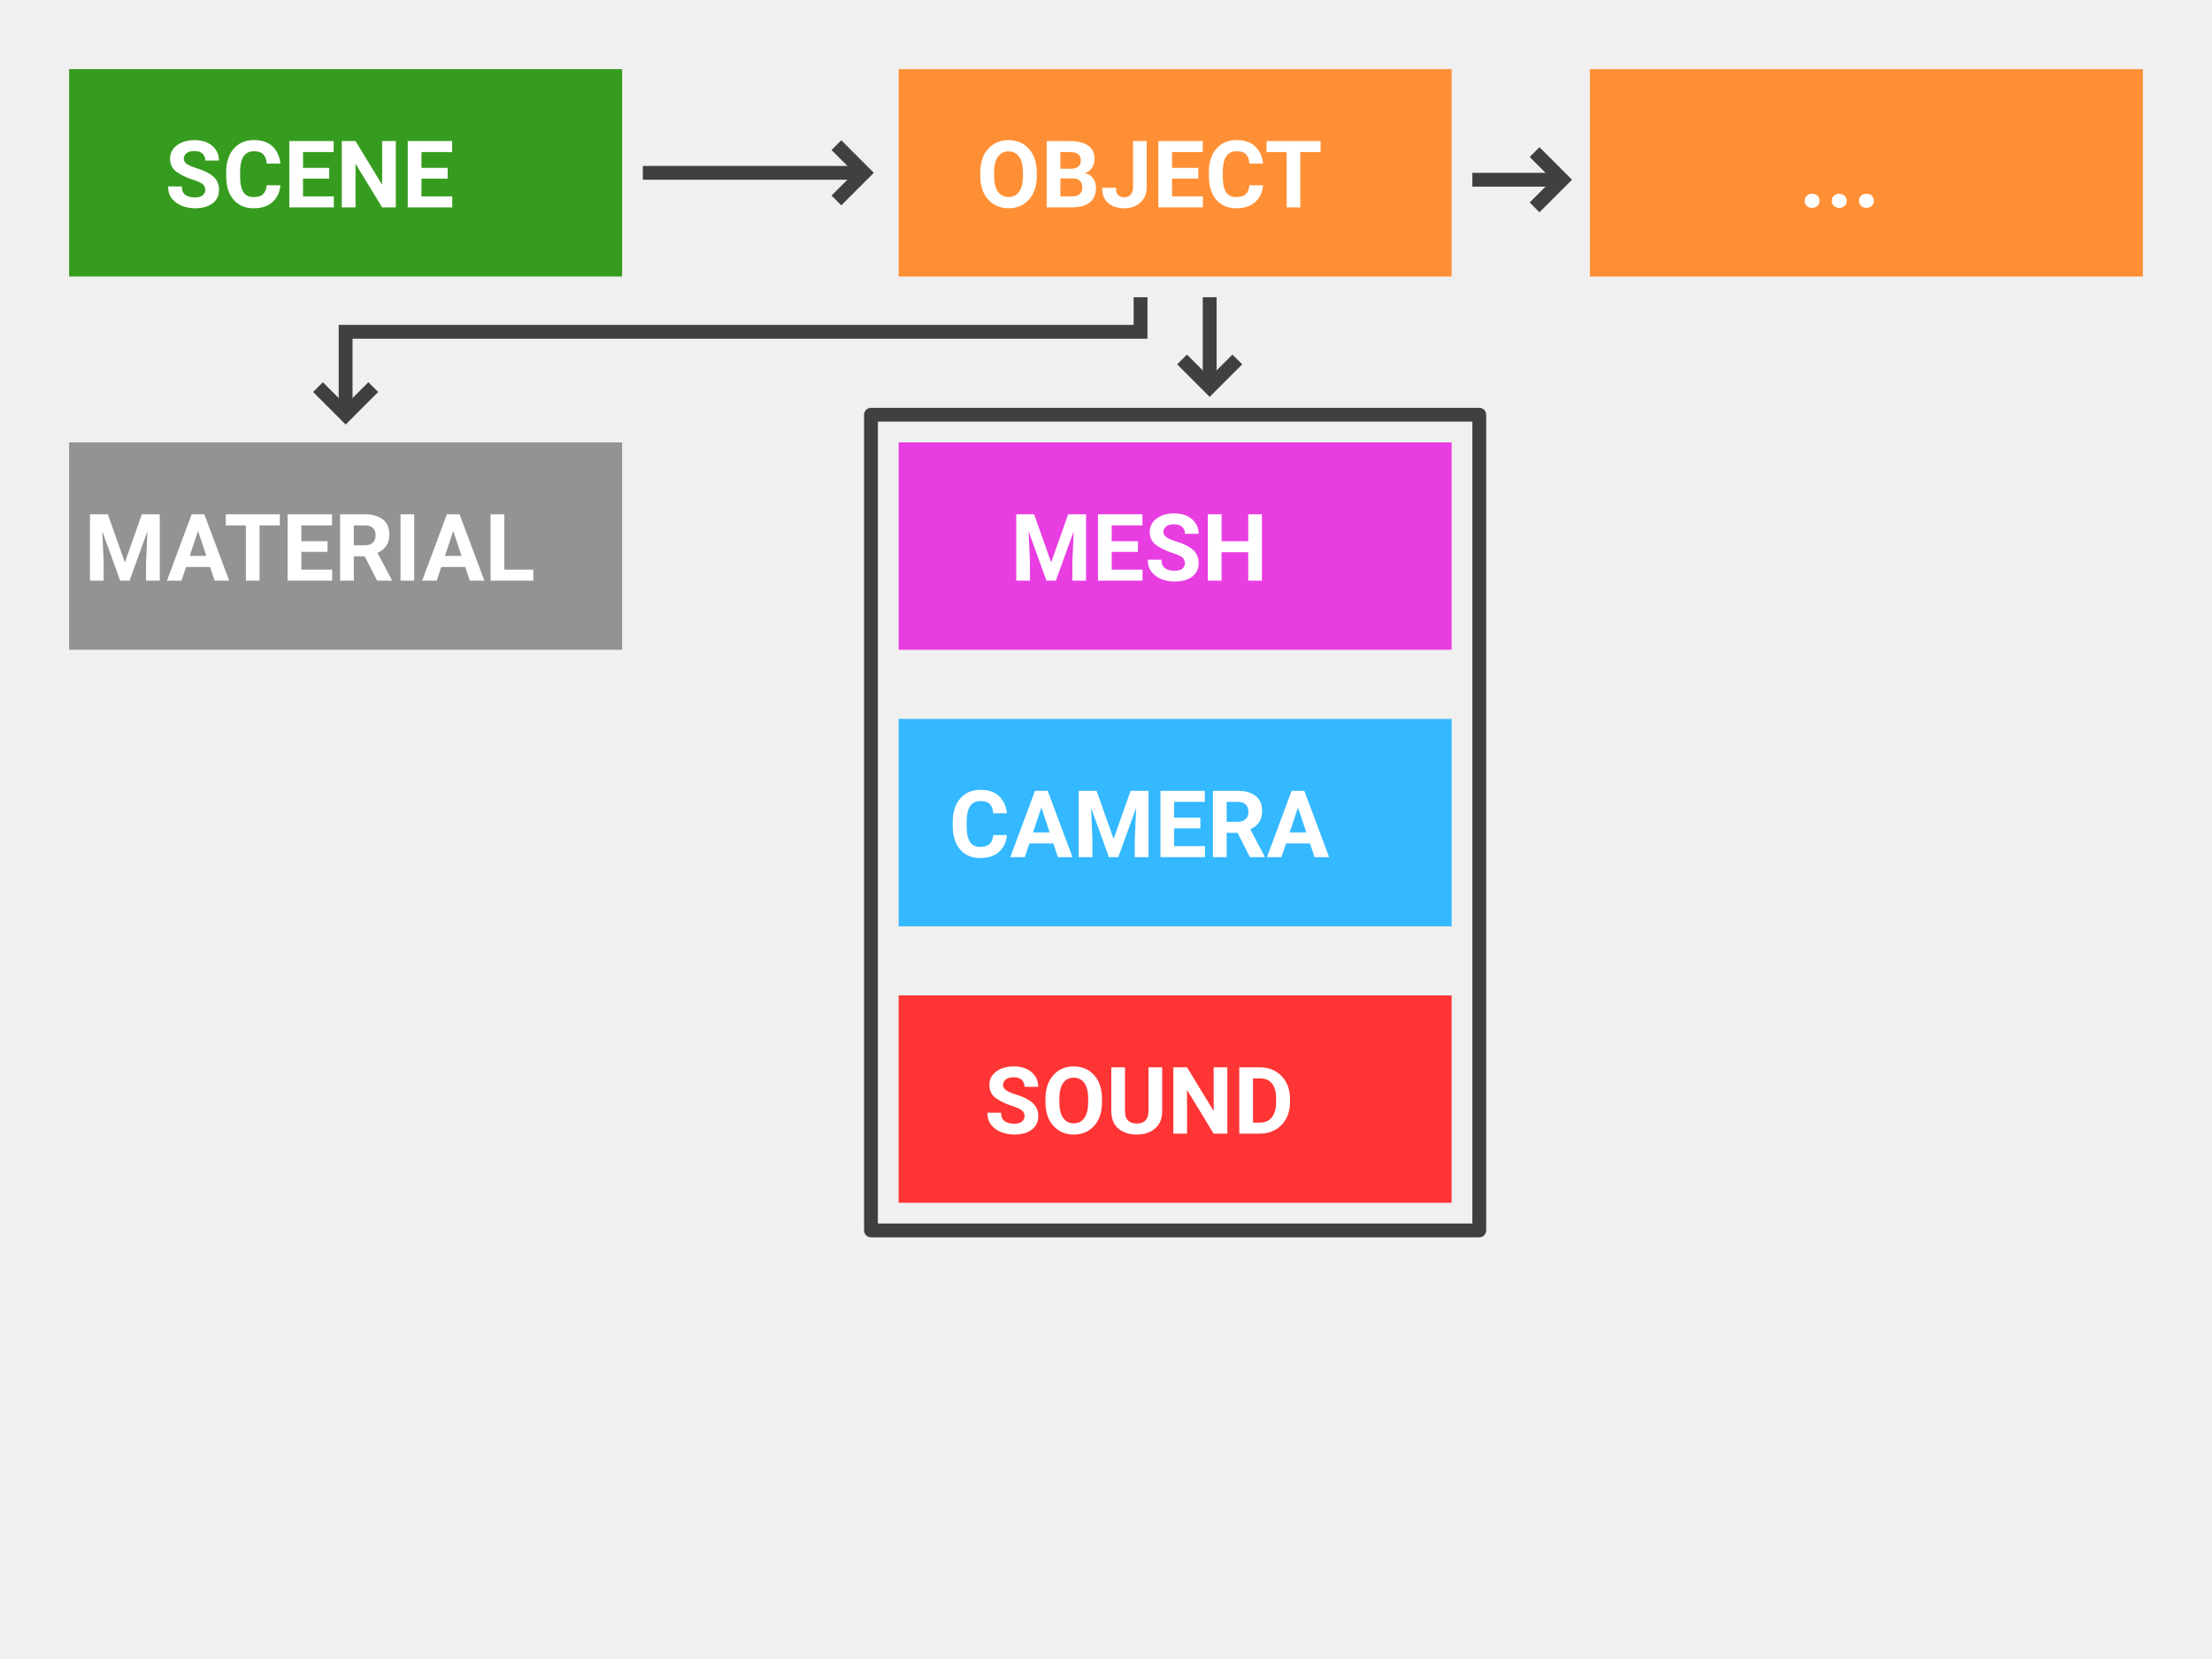
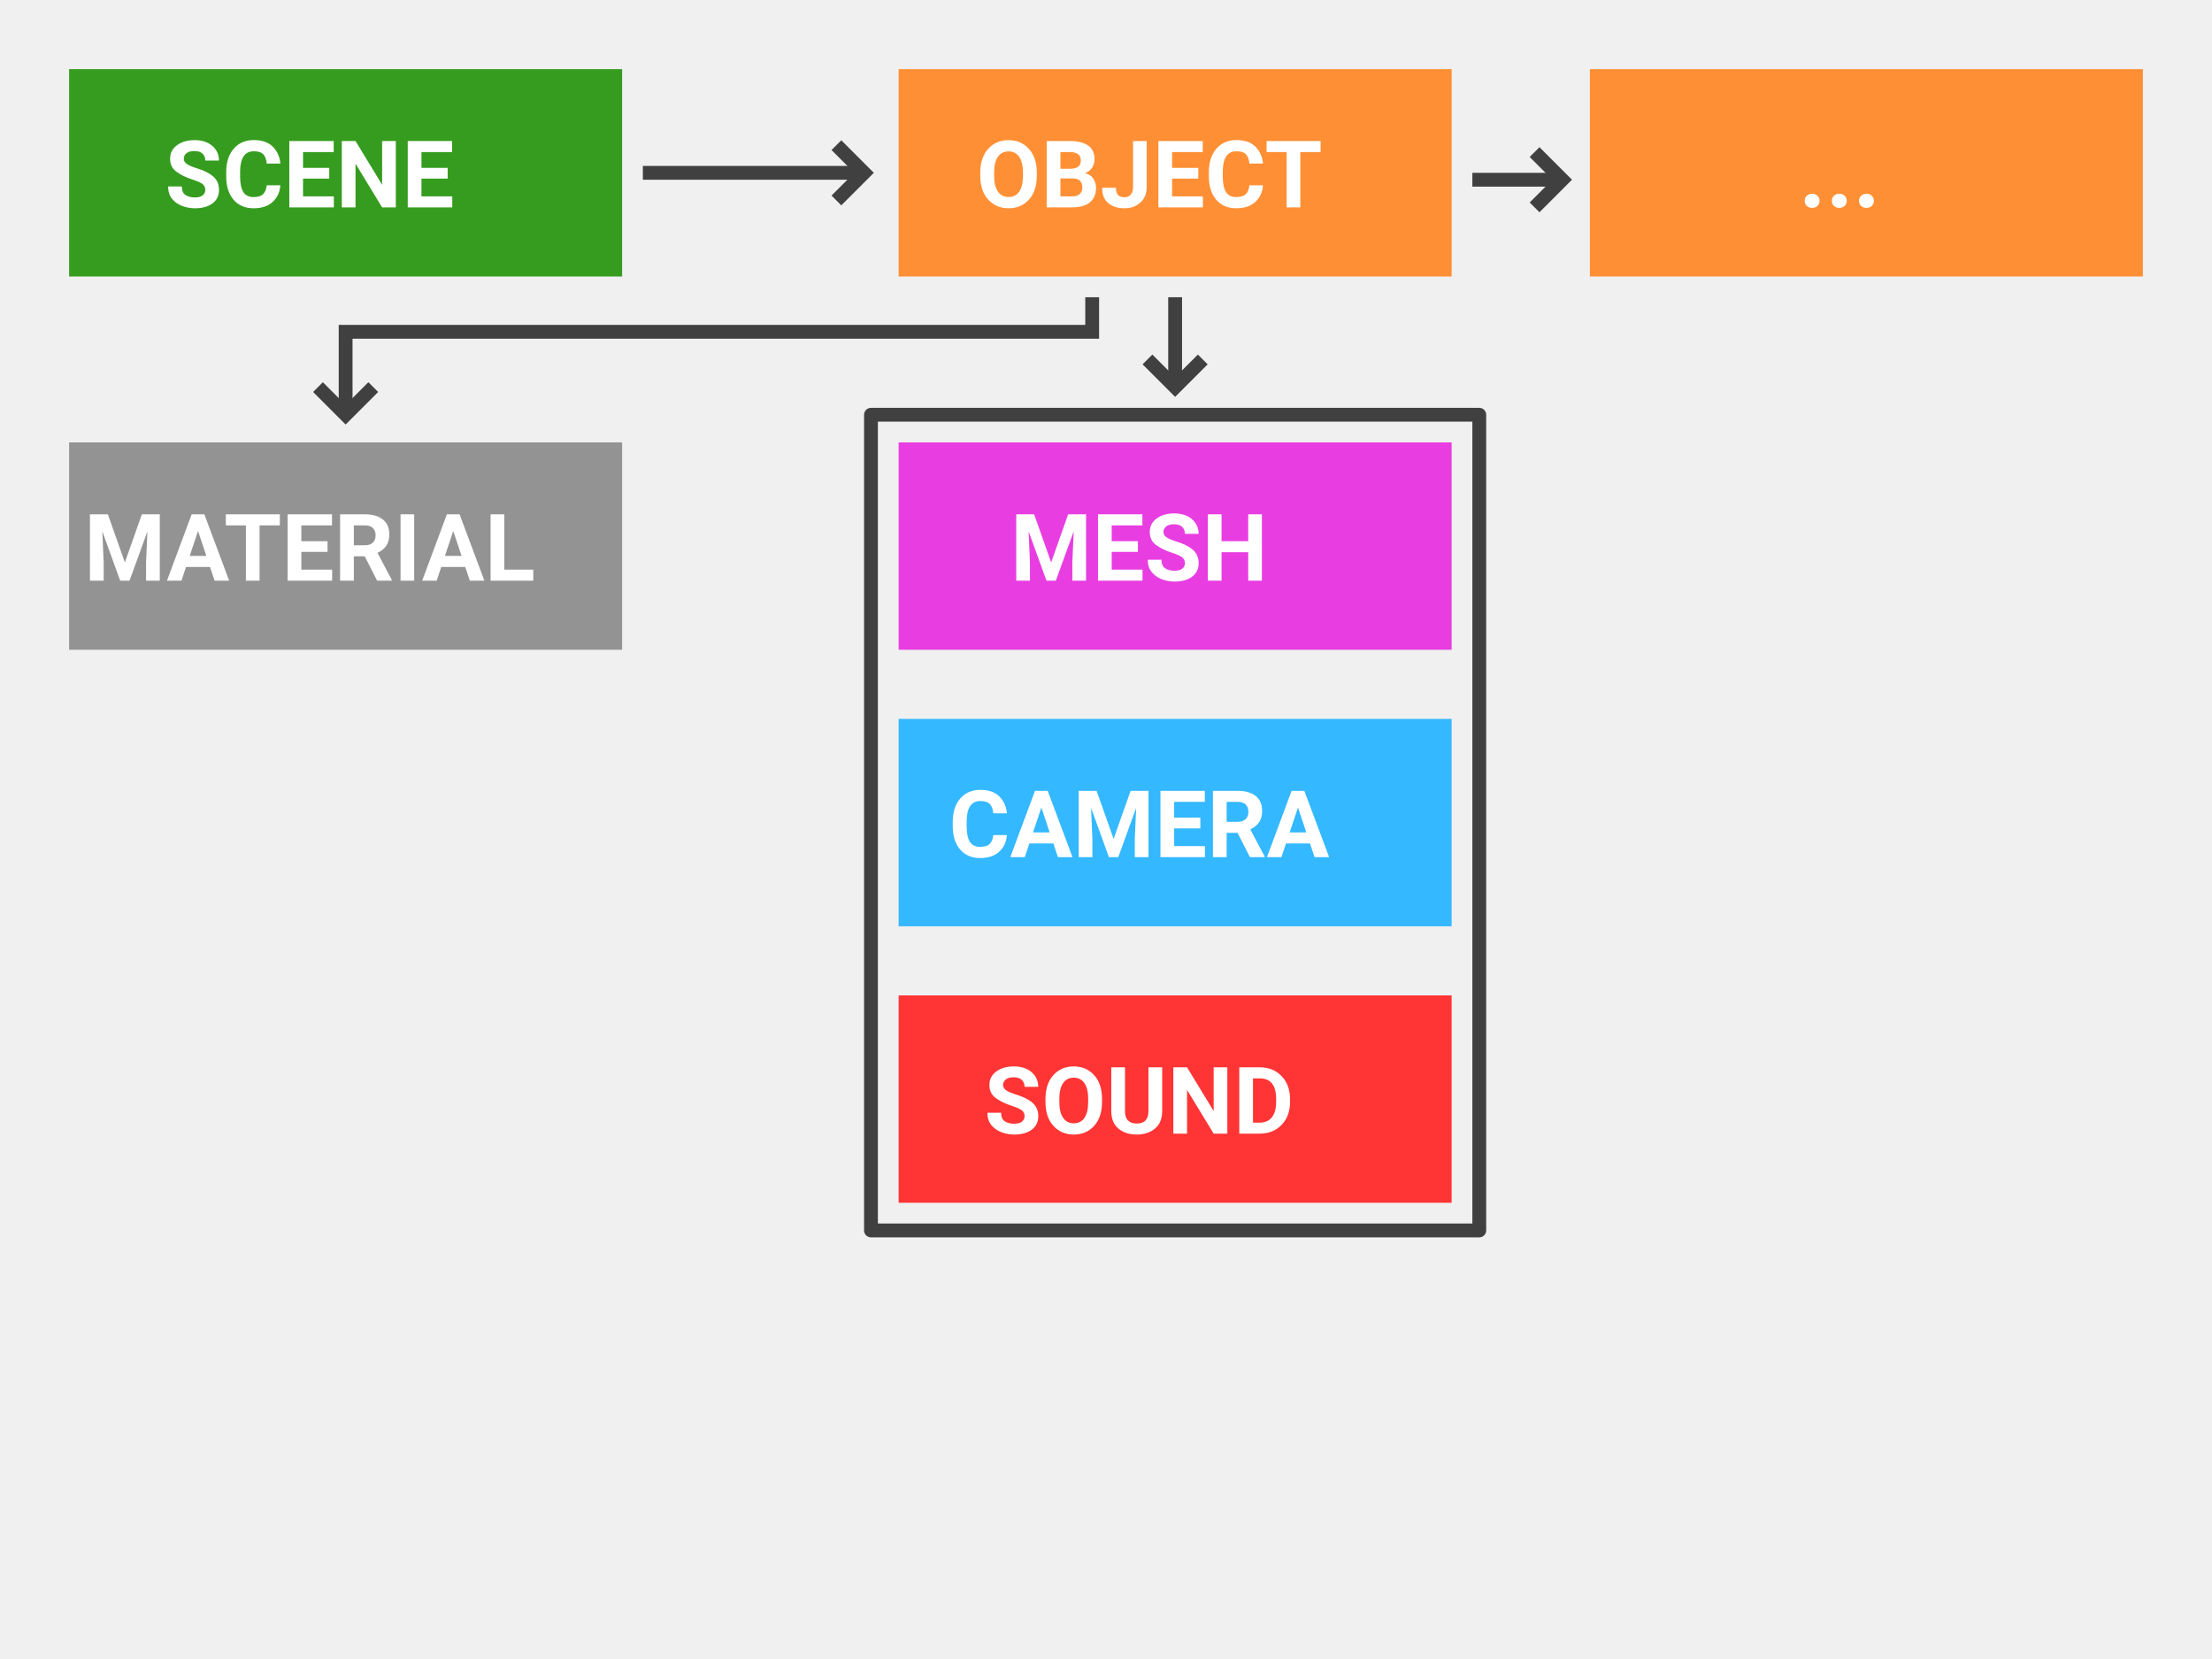
<svg xmlns="http://www.w3.org/2000/svg" width="1600" height="1200" viewBox="0 0 1600 1200" id="svg2" version="1.1">
  <defs id="defs4" />
  <g id="layer1" transform="translate(0,147.6378)">
    <g id="g4166" transform="translate(0,-300)">
      <rect y="202.362" x="50" height="150" width="400" id="rect3357" style="opacity:1;fill:#369c1f;fill-opacity:1;fill-rule:nonzero;stroke:none;stroke-width:4;stroke-linecap:round;stroke-linejoin:round;stroke-miterlimit:4;stroke-dasharray:none;stroke-dashoffset:0;stroke-opacity:1" />
      <text id="text3359" y="302.362" x="250" style="font-style:normal;font-variant:normal;font-weight:normal;font-stretch:normal;font-size:30px;line-height:125%;font-family:Roboto;-inkscape-font-specification:Roboto;text-align:center;letter-spacing:0px;word-spacing:0px;text-anchor:middle;fill:#000000;fill-opacity:1;stroke:none;stroke-width:1px;stroke-linecap:butt;stroke-linejoin:miter;stroke-opacity:1" xml:space="preserve">
        <tspan style="font-weight:bold;font-size:67.5px;fill:#ffffff;fill-opacity:1" y="302.362" x="250" id="tspan3361">SCENE</tspan>
      </text>
    </g>
    <g transform="translate(600,-30.00001)" id="g4179">
      <rect y="202.362" x="50" height="150" width="400" id="rect4181" style="opacity:1;fill:#e83de1;fill-opacity:1;fill-rule:nonzero;stroke:none;stroke-width:4;stroke-linecap:round;stroke-linejoin:round;stroke-miterlimit:4;stroke-dasharray:none;stroke-dashoffset:0;stroke-opacity:1" />
      <text id="text4183" y="302.362" x="250" style="font-style:normal;font-variant:normal;font-weight:normal;font-stretch:normal;font-size:30px;line-height:125%;font-family:Roboto;-inkscape-font-specification:Roboto;text-align:center;letter-spacing:0px;word-spacing:0px;text-anchor:middle;fill:#000000;fill-opacity:1;stroke:none;stroke-width:1px;stroke-linecap:butt;stroke-linejoin:miter;stroke-opacity:1" xml:space="preserve">
        <tspan style="font-weight:bold;font-size:67.5px;fill:#ffffff;fill-opacity:1" y="302.362" x="250" id="tspan4185">MESH</tspan>
      </text>
    </g>
    <g id="g4187" transform="translate(600,170)">
      <rect style="opacity:1;fill:#34b8ff;fill-opacity:1;fill-rule:nonzero;stroke:none;stroke-width:4;stroke-linecap:round;stroke-linejoin:round;stroke-miterlimit:4;stroke-dasharray:none;stroke-dashoffset:0;stroke-opacity:1" id="rect4189" width="400" height="150" x="50" y="202.362" />
      <text xml:space="preserve" style="font-style:normal;font-variant:normal;font-weight:normal;font-stretch:normal;font-size:30px;line-height:125%;font-family:Roboto;-inkscape-font-specification:Roboto;text-align:center;letter-spacing:0px;word-spacing:0px;text-anchor:middle;fill:#000000;fill-opacity:1;stroke:none;stroke-width:1px;stroke-linecap:butt;stroke-linejoin:miter;stroke-opacity:1" x="250" y="302.362" id="text4191">
        <tspan id="tspan4193" x="250" y="302.362" style="font-weight:bold;font-size:67.5px;fill:#ffffff;fill-opacity:1">CAMERA</tspan>
      </text>
    </g>
    <g id="g4561" transform="translate(0,-280)">
      <rect y="852.362" x="650" height="150" width="400" id="rect4197" style="opacity:1;fill:#ff3434;fill-opacity:1;fill-rule:nonzero;stroke:none;stroke-width:4;stroke-linecap:round;stroke-linejoin:round;stroke-miterlimit:4;stroke-dasharray:none;stroke-dashoffset:0;stroke-opacity:1" />
      <text id="text4199" y="952.362" x="850" style="font-style:normal;font-variant:normal;font-weight:normal;font-stretch:normal;font-size:30px;line-height:125%;font-family:Roboto;-inkscape-font-specification:Roboto;text-align:center;letter-spacing:0px;word-spacing:0px;text-anchor:middle;fill:#000000;fill-opacity:1;stroke:none;stroke-width:1px;stroke-linecap:butt;stroke-linejoin:miter;stroke-opacity:1" xml:space="preserve">
        <tspan style="font-weight:bold;font-size:67.5px;fill:#ffffff;fill-opacity:1" y="952.362" x="850" id="tspan4201">SOUND</tspan>
      </text>
    </g>
-     <g id="g4505" transform="translate(675,350)">
+     <g id="g4505" transform="translate(650,350)">
      <path style="fill:none;fill-rule:evenodd;stroke:#404040;stroke-width:10;stroke-linecap:butt;stroke-linejoin:miter;stroke-miterlimit:4;stroke-dasharray:none;stroke-opacity:1" d="m 200,-282.638 0,65" id="path4203" />
      <path id="path4503" d="m 220,-237.638 -20,20 -20,-20" style="fill:none;fill-rule:evenodd;stroke:#404040;stroke-width:10;stroke-linecap:butt;stroke-linejoin:miter;stroke-miterlimit:4;stroke-dasharray:none;stroke-opacity:1" />
    </g>
    <g transform="translate(430,650)" id="g4518">
-       <path id="path4520" d="m 395,-582.638 0,25 -575,0 0,60" style="fill:none;fill-rule:evenodd;stroke:#404040;stroke-width:10;stroke-linecap:butt;stroke-linejoin:miter;stroke-miterlimit:4;stroke-dasharray:none;stroke-opacity:1" />
+       <path id="path4520" d="m 360,-582.638 0,25 -540,0 L -180,-497.638" style="fill:none;fill-rule:evenodd;stroke:#404040;stroke-width:10;stroke-linecap:butt;stroke-linejoin:miter;stroke-miterlimit:4;stroke-dasharray:none;stroke-opacity:1" />
      <path style="fill:none;fill-rule:evenodd;stroke:#404040;stroke-width:10;stroke-linecap:butt;stroke-linejoin:miter;stroke-miterlimit:4;stroke-dasharray:none;stroke-opacity:1" d="m -160,-517.638 -20,20 -20,-20" id="path4522" />
    </g>
    <g id="g4524" transform="translate(0,-30.00002)">
      <rect style="opacity:1;fill:#939393;fill-opacity:1;fill-rule:nonzero;stroke:none;stroke-width:4;stroke-linecap:round;stroke-linejoin:round;stroke-miterlimit:4;stroke-dasharray:none;stroke-dashoffset:0;stroke-opacity:1" id="rect4526" width="400" height="150" x="50" y="202.362" />
      <text xml:space="preserve" style="font-style:normal;font-variant:normal;font-weight:normal;font-stretch:normal;font-size:30px;line-height:125%;font-family:Roboto;-inkscape-font-specification:Roboto;text-align:center;letter-spacing:0px;word-spacing:0px;text-anchor:middle;fill:#000000;fill-opacity:1;stroke:none;stroke-width:1px;stroke-linecap:butt;stroke-linejoin:miter;stroke-opacity:1" x="250" y="302.362" id="text4528">
        <tspan id="tspan4530" x="250" y="302.362" style="font-weight:bold;font-size:67.5px;fill:#ffffff;fill-opacity:1">MATERIAL</tspan>
      </text>
    </g>
    <g id="g4566" transform="matrix(0,-1,1,0,747.6378,177.3622)">
      <path style="fill:none;fill-rule:evenodd;stroke:#404040;stroke-width:10;stroke-linecap:butt;stroke-linejoin:miter;stroke-miterlimit:4;stroke-dasharray:none;stroke-opacity:1" d="m 200,-282.638 -1e-5,160" id="path4568" />
      <path id="path4570" d="m 220,-142.638 -20,20 -20,-20" style="fill:none;fill-rule:evenodd;stroke:#404040;stroke-width:10;stroke-linecap:butt;stroke-linejoin:miter;stroke-miterlimit:4;stroke-dasharray:none;stroke-opacity:1" />
    </g>
    <rect style="opacity:1;fill:none;fill-opacity:1;fill-rule:nonzero;stroke:#404040;stroke-width:10;stroke-linecap:round;stroke-linejoin:round;stroke-miterlimit:4;stroke-dasharray:none;stroke-dashoffset:0;stroke-opacity:1" id="rect4572" width="440" height="590" x="630" y="152.362" />
    <g transform="translate(1040,-300)" id="g4582">
      <rect y="202.362" x="110" height="150" width="400" id="rect4584" style="opacity:1;fill:#ff8f34;fill-opacity:1;fill-rule:nonzero;stroke:none;stroke-width:4;stroke-linecap:round;stroke-linejoin:round;stroke-miterlimit:4;stroke-dasharray:none;stroke-dashoffset:0;stroke-opacity:1" />
    </g>
    <g transform="matrix(0,-1,1,0,1347.638,182.3622)" id="g4602">
      <path id="path4604" d="m 200,-282.638 0,65" style="fill:none;fill-rule:evenodd;stroke:#404040;stroke-width:10;stroke-linecap:butt;stroke-linejoin:miter;stroke-miterlimit:4;stroke-dasharray:none;stroke-opacity:1" />
      <path style="fill:none;fill-rule:evenodd;stroke:#404040;stroke-width:10;stroke-linecap:butt;stroke-linejoin:miter;stroke-miterlimit:4;stroke-dasharray:none;stroke-opacity:1" d="m 220,-237.638 -20,20 -20,-20" id="path4606" />
    </g>
    <rect y="-97.638" x="650" height="150" width="400" id="rect4173" style="opacity:1;fill:#ff8f34;fill-opacity:1;fill-rule:nonzero;stroke:none;stroke-width:4;stroke-linecap:round;stroke-linejoin:round;stroke-miterlimit:4;stroke-dasharray:none;stroke-dashoffset:0;stroke-opacity:1" />
    <text id="text4175" y="2.362" x="850" style="font-style:normal;font-variant:normal;font-weight:normal;font-stretch:normal;font-size:30px;line-height:125%;font-family:Roboto;-inkscape-font-specification:Roboto;text-align:center;letter-spacing:0px;word-spacing:0px;text-anchor:middle;fill:#000000;fill-opacity:1;stroke:none;stroke-width:1px;stroke-linecap:butt;stroke-linejoin:miter;stroke-opacity:1" xml:space="preserve">
      <tspan style="font-weight:bold;font-size:67.5px;fill:#ffffff;fill-opacity:1" y="2.362" x="850" id="tspan4177">OBJECT</tspan>
    </text>
    <text xml:space="preserve" style="font-style:normal;font-variant:normal;font-weight:normal;font-stretch:normal;font-size:30px;line-height:125%;font-family:Roboto;-inkscape-font-specification:Roboto;text-align:center;letter-spacing:0px;word-spacing:0px;text-anchor:middle;fill:#000000;fill-opacity:1;stroke:none;stroke-width:1px;stroke-linecap:butt;stroke-linejoin:miter;stroke-opacity:1" x="1349.275" y="2.362" id="text4608">
      <tspan id="tspan4610" x="1349.275" y="2.362" style="font-weight:bold;font-size:67.5px;fill:#ffffff;fill-opacity:1">...</tspan>
    </text>
  </g>
</svg>
